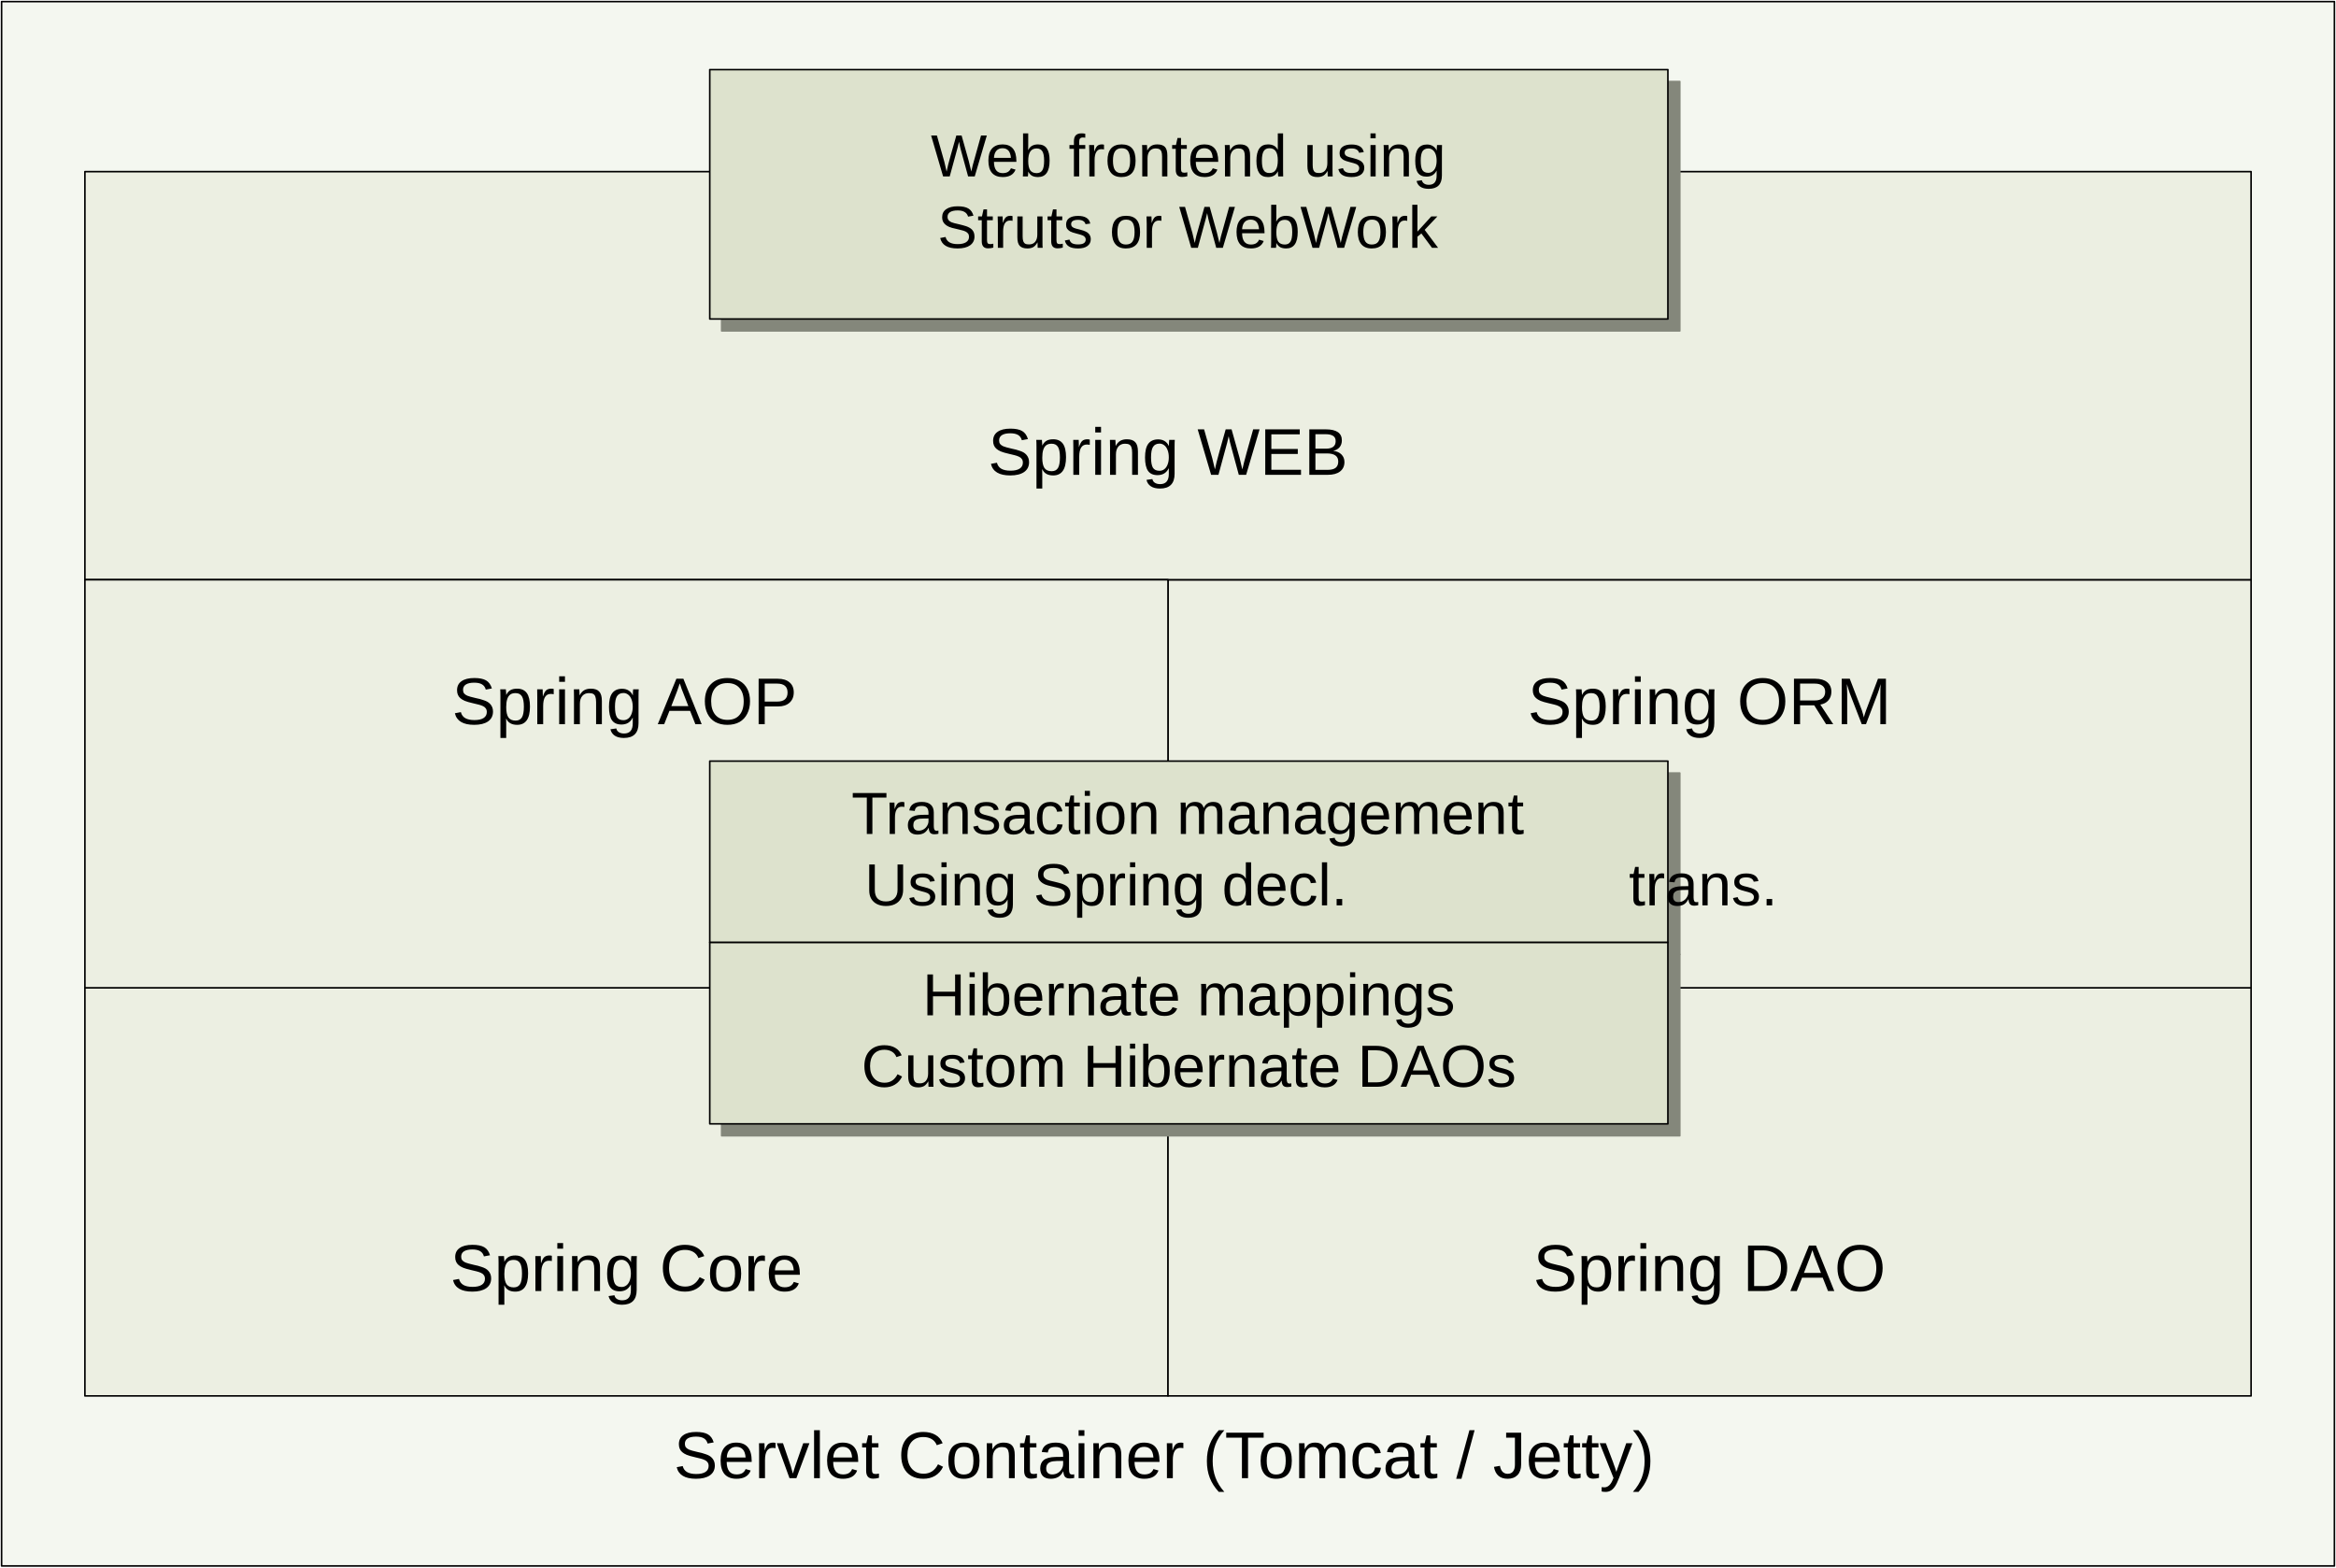
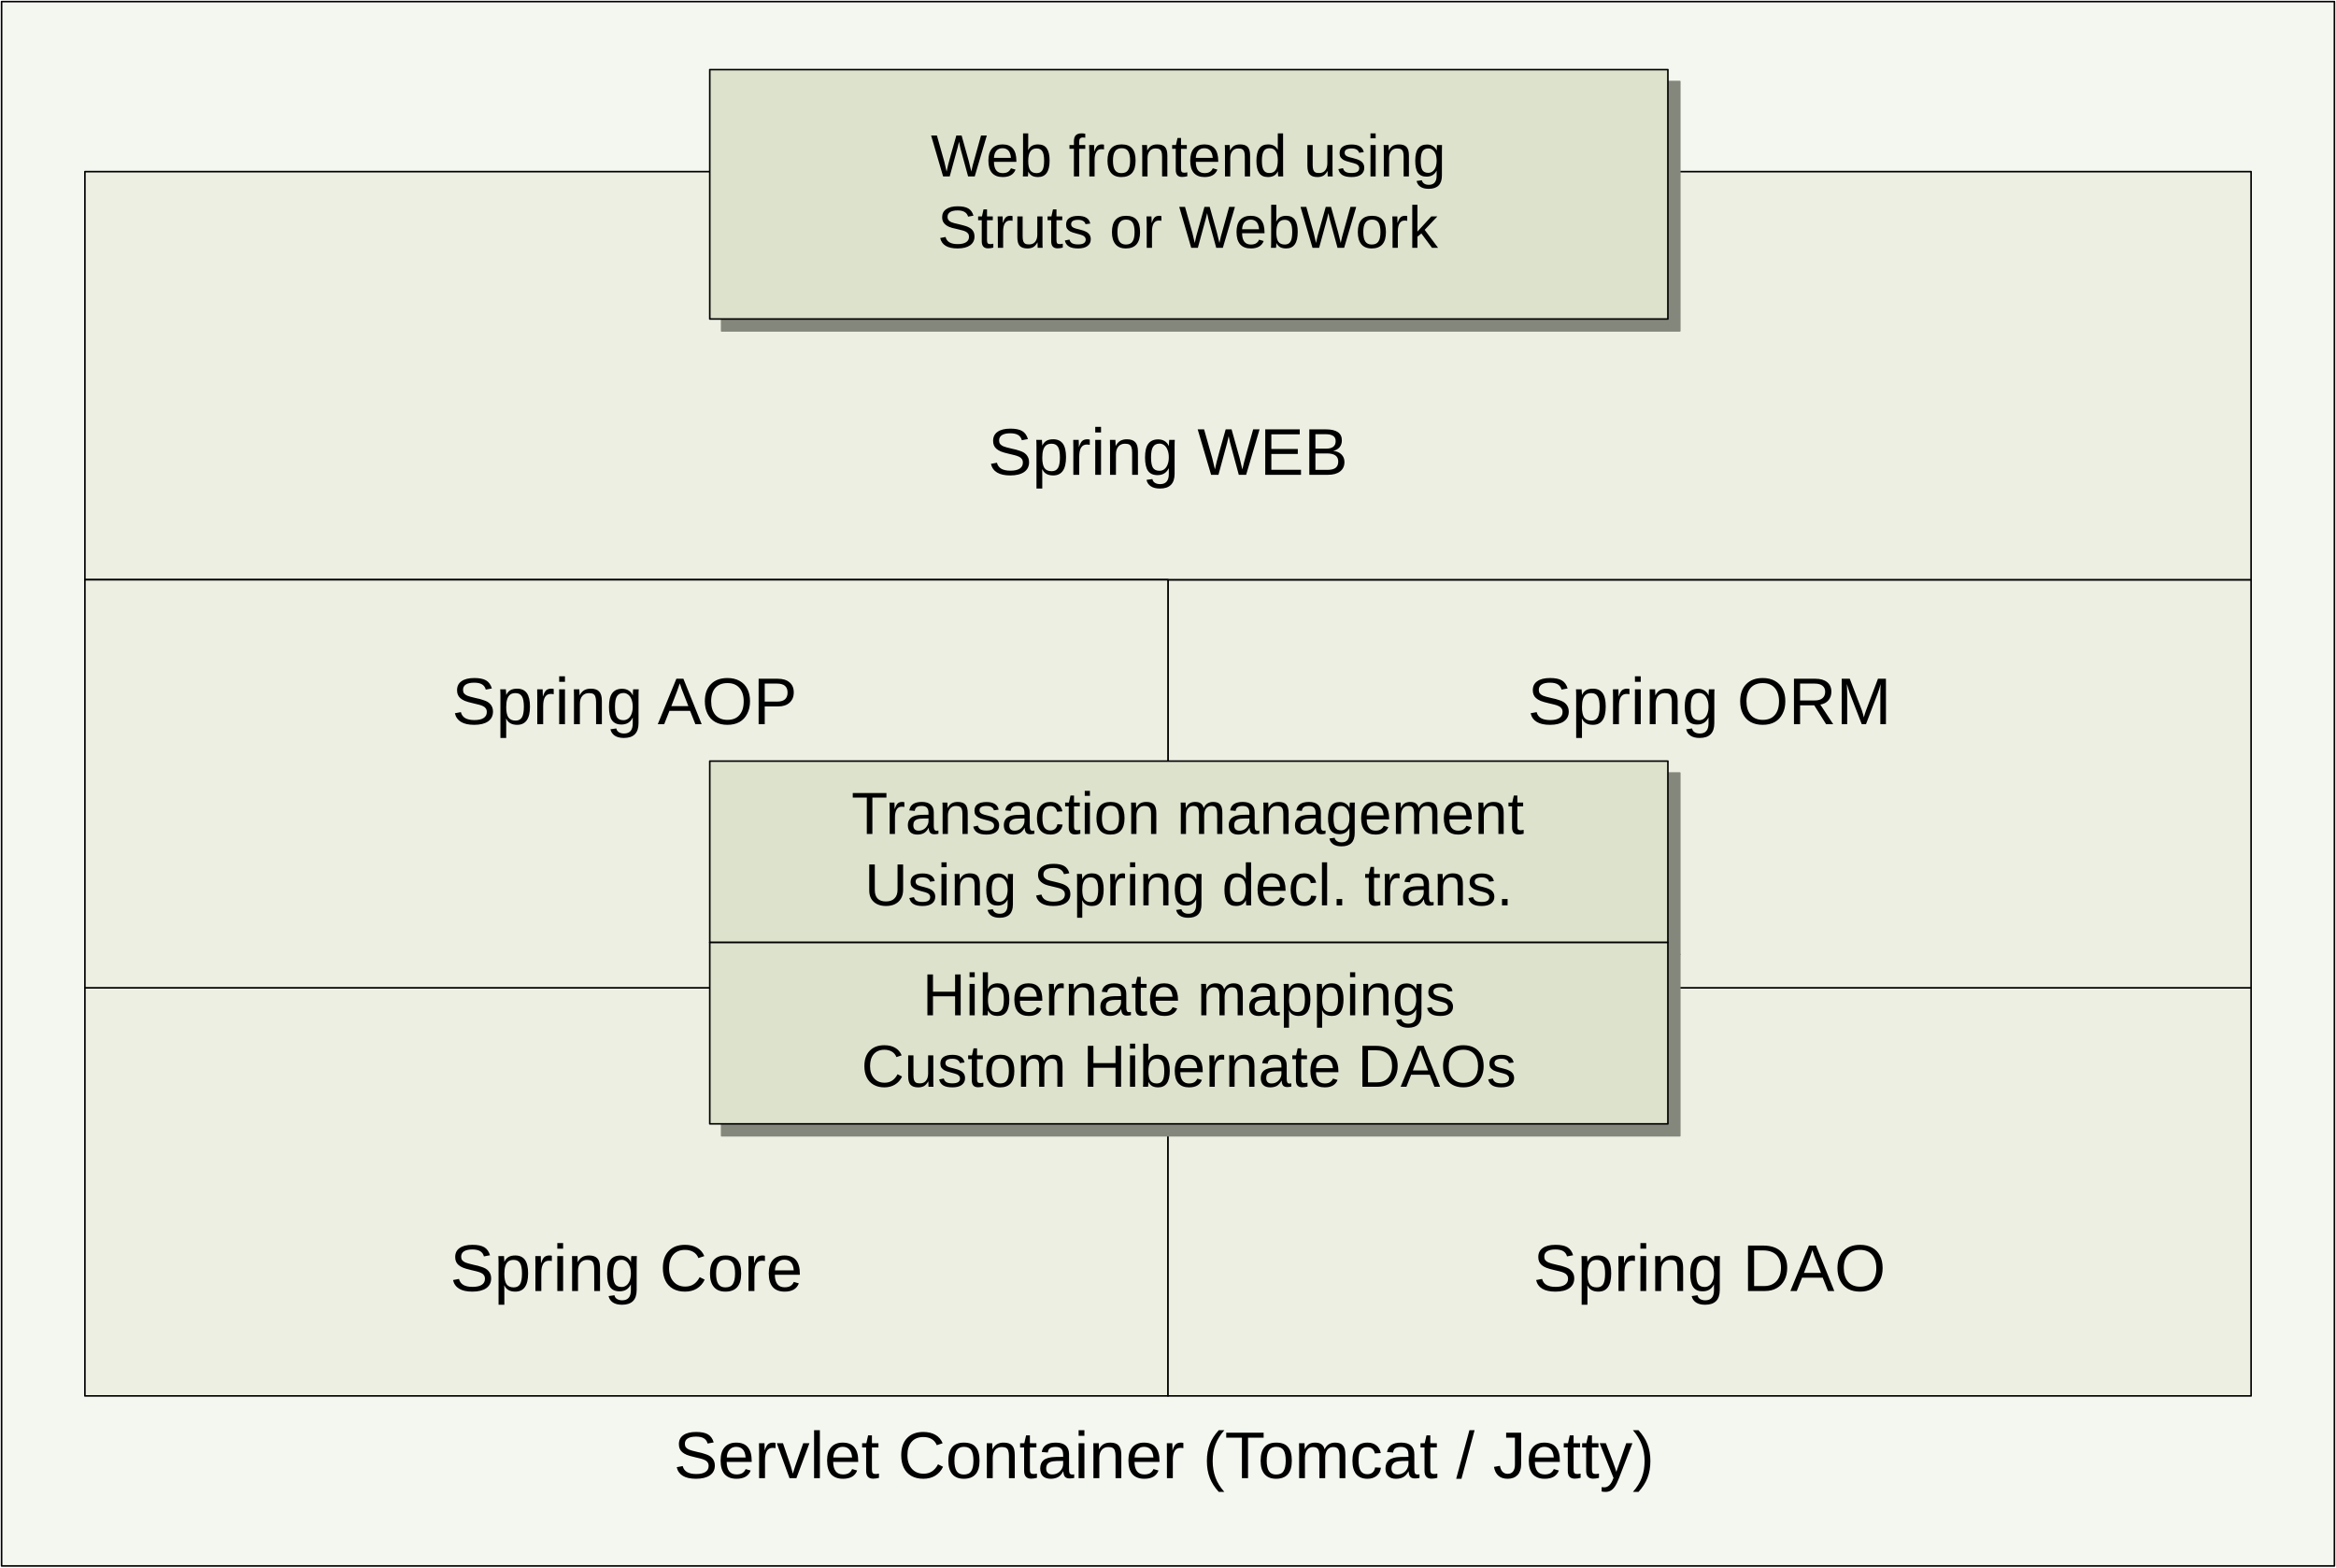
<svg xmlns="http://www.w3.org/2000/svg" width="471.04" height="316.068" class="st9" color-interpolation-filters="sRGB" viewBox="0 0 353.28 237.051" xml:space="preserve">
  <style type="text/css">.st1{fill:#f4f7f0;stroke:#000;stroke-linecap:round;stroke-linejoin:round;stroke-width:.24}.st2{fill:#000;font-family:Arial;font-size:.833em}.st3{fill:#ecefe2;stroke:#000;stroke-linecap:round;stroke-linejoin:round;stroke-width:.24}.st4{visibility:visible}.st5,.st6{fill:#84877b;stroke:#84877b;stroke-linecap:round;stroke-linejoin:round;stroke-width:.24}.st6{fill:#dde2cd;stroke:#000}.st7{fill:#000;font-family:Arial;font-size:.75em}.st8{font-size:1em}.st9{fill:none;fill-rule:evenodd;font-size:12;overflow:visible;stroke-linecap:square;stroke-miterlimit:3}</style>
  <g>
    <g id="shape11-1" transform="translate(0.24,-0.24)">
      <rect width="352.8" height="236.571" x="0" y=".48" class="st1" />
      <text x="101.65" y="223.77" class="st2">Servlet Container (Tomcat / Jetty)</text>
    </g>
    <g id="shape6-4" transform="translate(12.84,-25.9543)">
      <rect width="163.8" height="61.714" x="0" y="175.337" class="st3" />
      <text x="55.22" y="221.19" class="st2">Spring Core</text>
    </g>
    <g id="shape7-7" transform="translate(176.64,-25.9543)">
      <rect width="163.8" height="61.714" x="0" y="175.337" class="st3" />
      <text x="55.22" y="221.19" class="st2">Spring DAO</text>
    </g>
    <g id="shape8-10" transform="translate(176.64,-87.6686)">
      <rect width="163.8" height="61.714" x="0" y="175.337" class="st3" />
      <text x="54.39" y="197.19" class="st2">Spring ORM</text>
    </g>
    <g id="shape9-13" transform="translate(12.84,-149.383)">
      <rect width="327.6" height="61.714" x="0" y="175.337" class="st3" />
      <text x="136.57" y="221.19" class="st2">Spring WEB</text>
    </g>
    <g id="shape10-16" transform="translate(107.34,-188.811)">
      <g id="shadow10-17" class="st4" transform="matrix(1,0,0,1,1.8,1.8)">
        <rect width="144.9" height="37.714" x="0" y="199.337" class="st5" />
      </g>
      <rect width="144.9" height="37.714" x="0" y="199.337" class="st6" />
      <text x="33.43" y="215.49" class="st7">Web frontend using<tspan x="34.44" class="st8" dy="1.2em">Struts or WebWork</tspan>
      </text>
    </g>
    <g id="shape12-22" transform="translate(12.84,-87.6686)">
      <rect width="163.8" height="61.714" x="0" y="175.337" class="st3" />
      <text x="55.5" y="197.19" class="st2">Spring AOP</text>
    </g>
    <g id="shape13-25" transform="translate(107.34,-94.5257)">
      <g id="shadow13-26" class="st4" transform="matrix(1,0,0,1,1.8,1.8)">
        <rect width="144.9" height="27.429" x="0" y="209.623" class="st5" />
      </g>
      <rect width="144.9" height="27.429" x="0" y="209.623" class="st6" />
-       <text x="21.42" y="220.64" class="st7">Transaction management<tspan x="23.43" class="st8" dy="1.2em">Using Spring decl</tspan>.
-                 trans.</text>
+       <text x="21.42" y="220.64" class="st7">Transaction management<tspan x="23.43" class="st8" dy="1.2em">Using Spring decl</tspan>. trans.</text>
    </g>
    <g id="shape5-31" transform="translate(107.34,-67.0971)">
      <g id="shadow5-32" class="st4" transform="matrix(1,0,0,1,1.8,1.8)">
        <rect width="144.9" height="27.429" x="0" y="209.623" class="st5" />
      </g>
      <rect width="144.9" height="27.429" x="0" y="209.623" class="st6" />
      <text x="32.18" y="220.64" class="st7">Hibernate mappings<tspan x="22.93" class="st8" dy="1.2em">Custom Hibernate DAOs</tspan>
      </text>
    </g>
  </g>
</svg>
